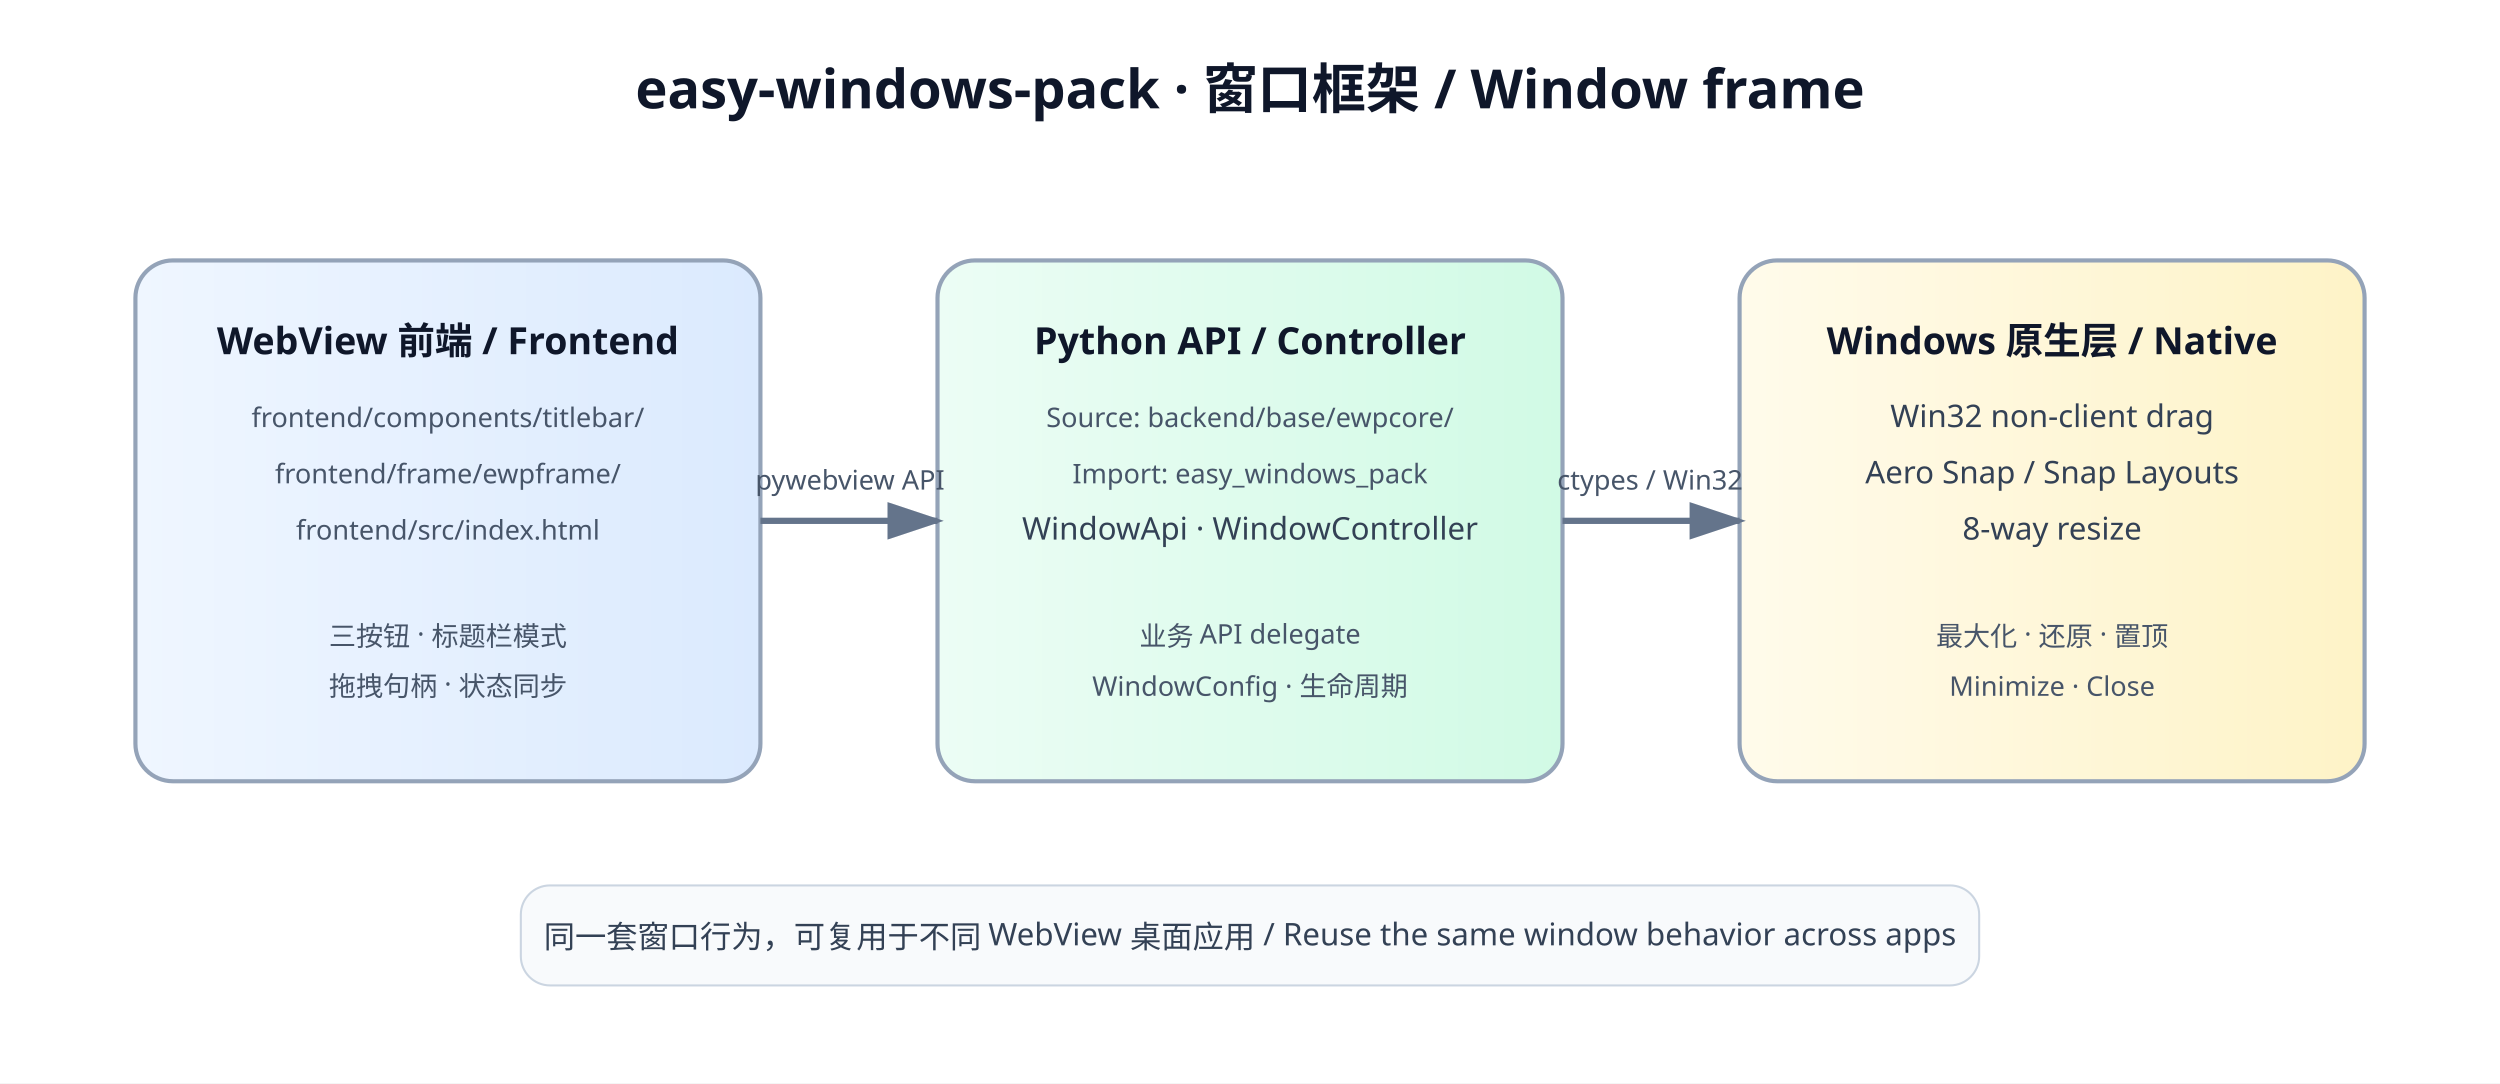
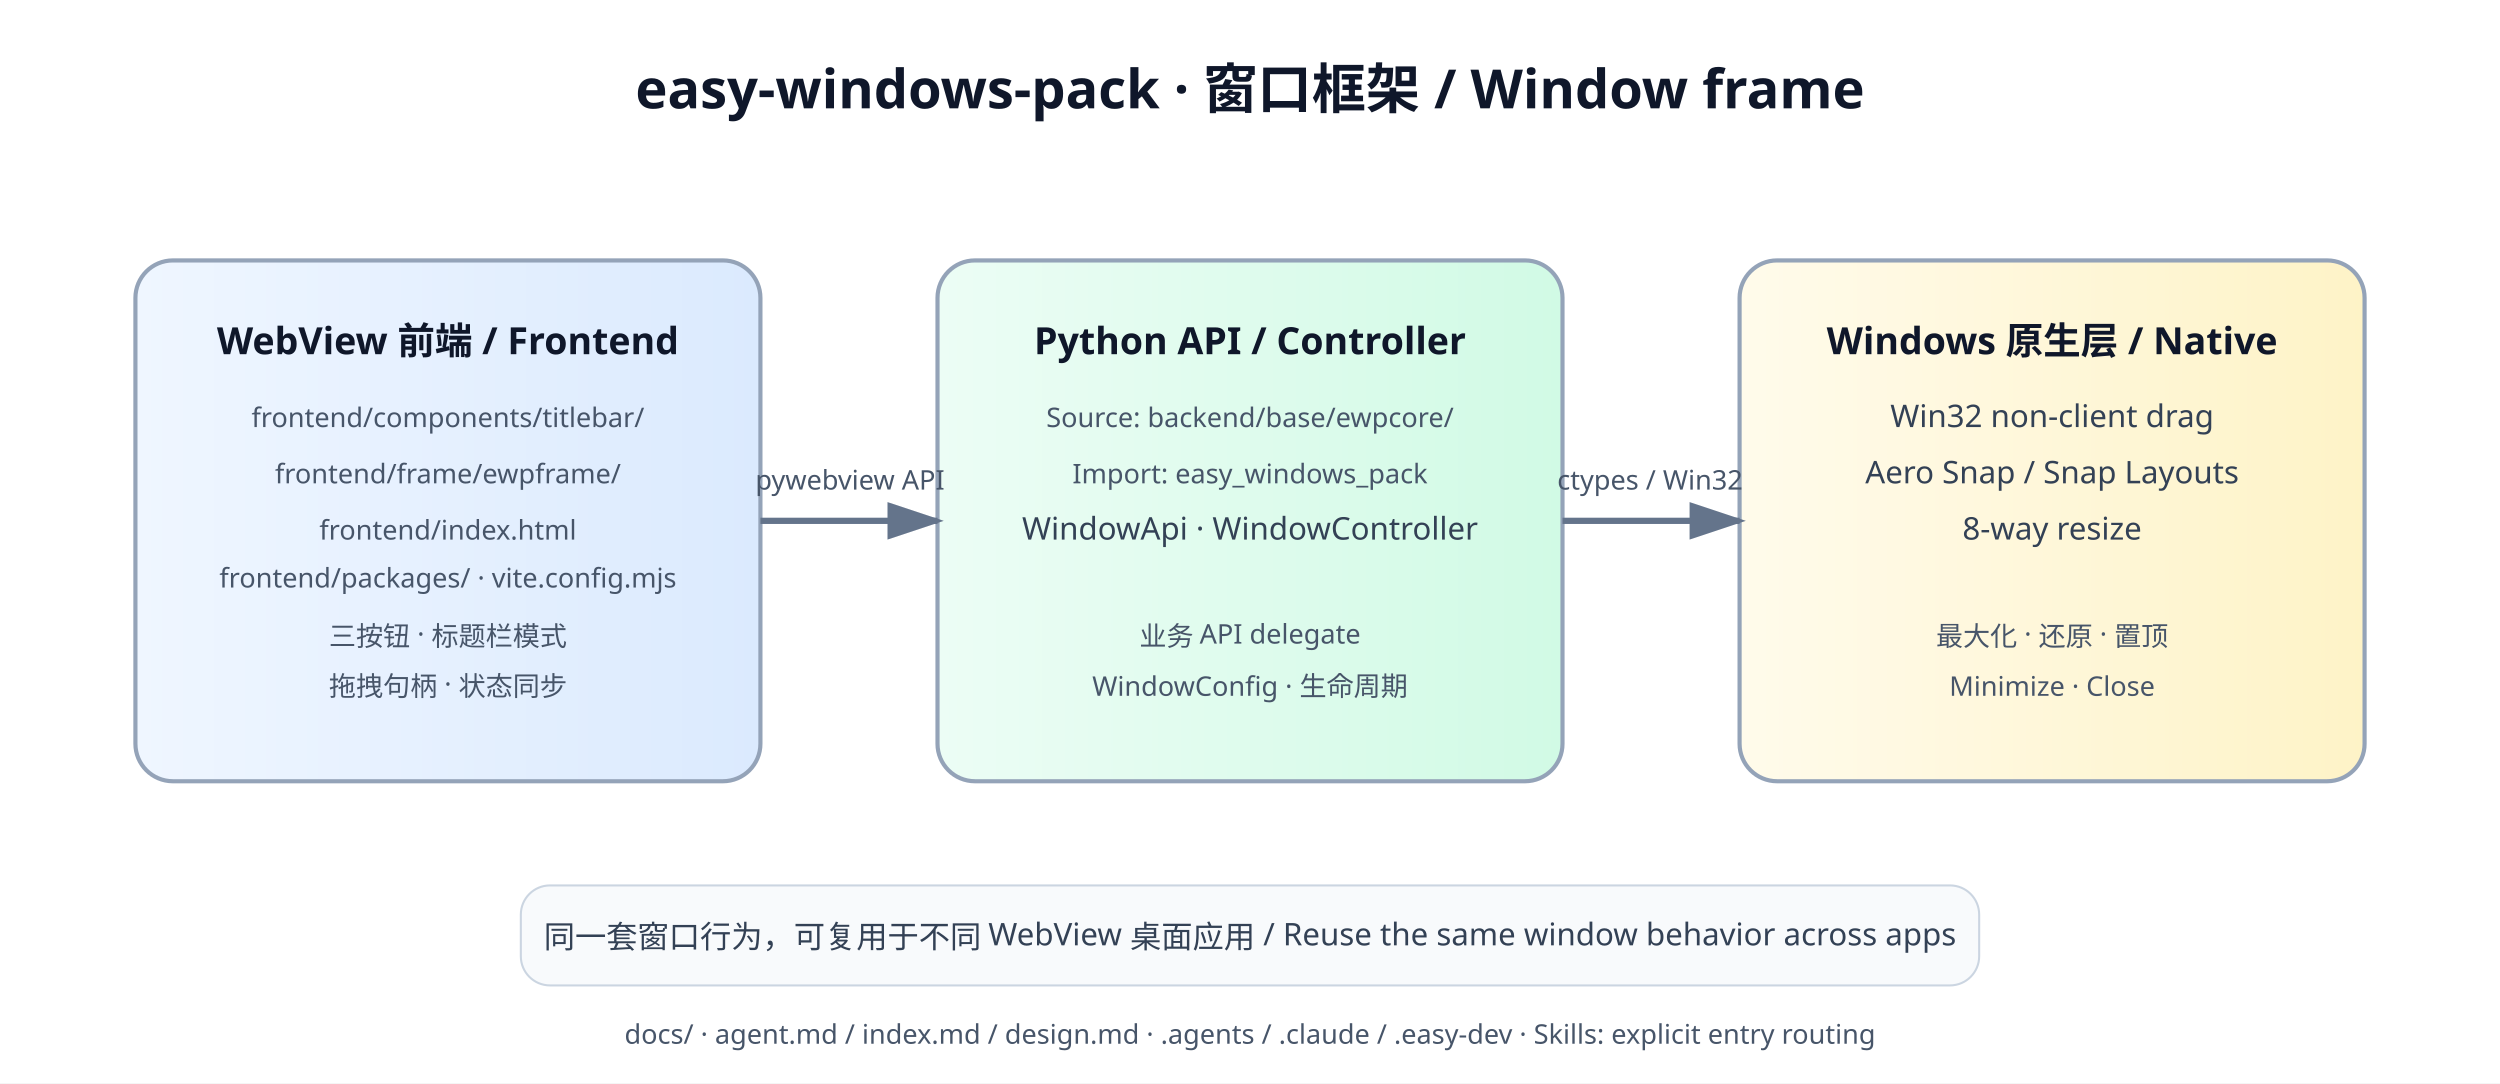
<svg xmlns="http://www.w3.org/2000/svg" width="1200" height="520" viewBox="0 0 1200 520" role="img" aria-labelledby="title desc">
  <defs>
    <linearGradient id="blue" x1="0" x2="1">
      <stop offset="0" stop-color="#eff6ff" />
      <stop offset="1" stop-color="#dbeafe" />
    </linearGradient>
    <linearGradient id="green" x1="0" x2="1">
      <stop offset="0" stop-color="#ecfdf5" />
      <stop offset="1" stop-color="#d1fae5" />
    </linearGradient>
    <linearGradient id="amber" x1="0" x2="1">
      <stop offset="0" stop-color="#fffbeb" />
      <stop offset="1" stop-color="#fef3c7" />
    </linearGradient>
    <marker id="arrow" markerWidth="10" markerHeight="10" refX="8" refY="3" orient="auto">
      <path d="M0,0 L0,6 L9,3 z" fill="#64748b" />
    </marker>
    <style>
      .title { font: 700 26px 'Segoe UI', sans-serif; fill: #0f172a; }
      .label { font: 700 18px 'Segoe UI', sans-serif; fill: #0f172a; }
      .text { font: 15px 'Segoe UI', sans-serif; fill: #334155; }
      .small { font: 13px 'Segoe UI', sans-serif; fill: #475569; }
      .box { stroke: #94a3b8; stroke-width: 2; rx: 18; }
      .line { stroke: #64748b; stroke-width: 3; fill: none; marker-end: url(#arrow); }
    </style>
  </defs>
  <rect width="1200" height="520" fill="#ffffff" />
  <text x="600" y="52" text-anchor="middle" class="title">easy-windows-pack · 窗口框架 / Window frame</text>
  <rect x="65" y="125" width="300" height="250" class="box" fill="url(#blue)" />
  <text x="215" y="170" text-anchor="middle" class="label">WebView 前端 / Frontend</text>
  <text x="215" y="205" text-anchor="middle" class="small">frontend/components/titlebar/</text>
  <text x="215" y="232" text-anchor="middle" class="small">frontend/frame/ewpframe/</text>
-   <text x="215" y="259" text-anchor="middle" class="small">frontend/src/index.html</text>
+   <text x="215" y="259" text-anchor="middle" class="small">frontend/index.html</text>
+   <text x="215" y="282" text-anchor="middle" class="small">frontend/packages/ · vite.config.mjs</text>
  <text x="215" y="310" text-anchor="middle" class="small">三按钮 · 标题栏模式</text>
  <text x="215" y="334" text-anchor="middle" class="small">拖拽句柄 · 状态同步</text>
  <rect x="450" y="125" width="300" height="250" class="box" fill="url(#green)" />
  <text x="600" y="170" text-anchor="middle" class="label">Python API / Controller</text>
  <text x="600" y="205" text-anchor="middle" class="small">Source: backend/base/ewpcore/</text>
  <text x="600" y="232" text-anchor="middle" class="small">Import: easy_windows_pack</text>
  <text x="600" y="259" text-anchor="middle" class="text">WindowApi · WindowController</text>
  <text x="600" y="310" text-anchor="middle" class="small">业务 API delegate</text>
  <text x="600" y="334" text-anchor="middle" class="small">WindowConfig · 生命周期</text>
  <rect x="835" y="125" width="300" height="250" class="box" fill="url(#amber)" />
  <text x="985" y="170" text-anchor="middle" class="label">Windows 原生层 / Native</text>
  <text x="985" y="205" text-anchor="middle" class="text">Win32 non-client drag</text>
  <text x="985" y="232" text-anchor="middle" class="text">Aero Snap / Snap Layouts</text>
  <text x="985" y="259" text-anchor="middle" class="text">8-way resize</text>
  <text x="985" y="310" text-anchor="middle" class="small">最大化 · 还原 · 置顶</text>
  <text x="985" y="334" text-anchor="middle" class="small">Minimize · Close</text>
  <path d="M365 250 H450" class="line" />
  <path d="M750 250 H835" class="line" />
  <text x="408" y="235" text-anchor="middle" class="small">pywebview API</text>
  <text x="792" y="235" text-anchor="middle" class="small">ctypes / Win32</text>
  <rect x="250" y="425" width="700" height="48" rx="14" fill="#f8fafc" stroke="#cbd5e1" />
  <text x="600" y="455" text-anchor="middle" class="text">同一套窗口行为，可复用于不同 WebView 桌面应用 / Reuse the same window behavior across apps</text>
+   <text x="600" y="501" text-anchor="middle" class="small">docs/ · agent.md / index.md / design.md · .agents / .claude / .easy-dev · Skills: explicit entry routing</text>
</svg>
